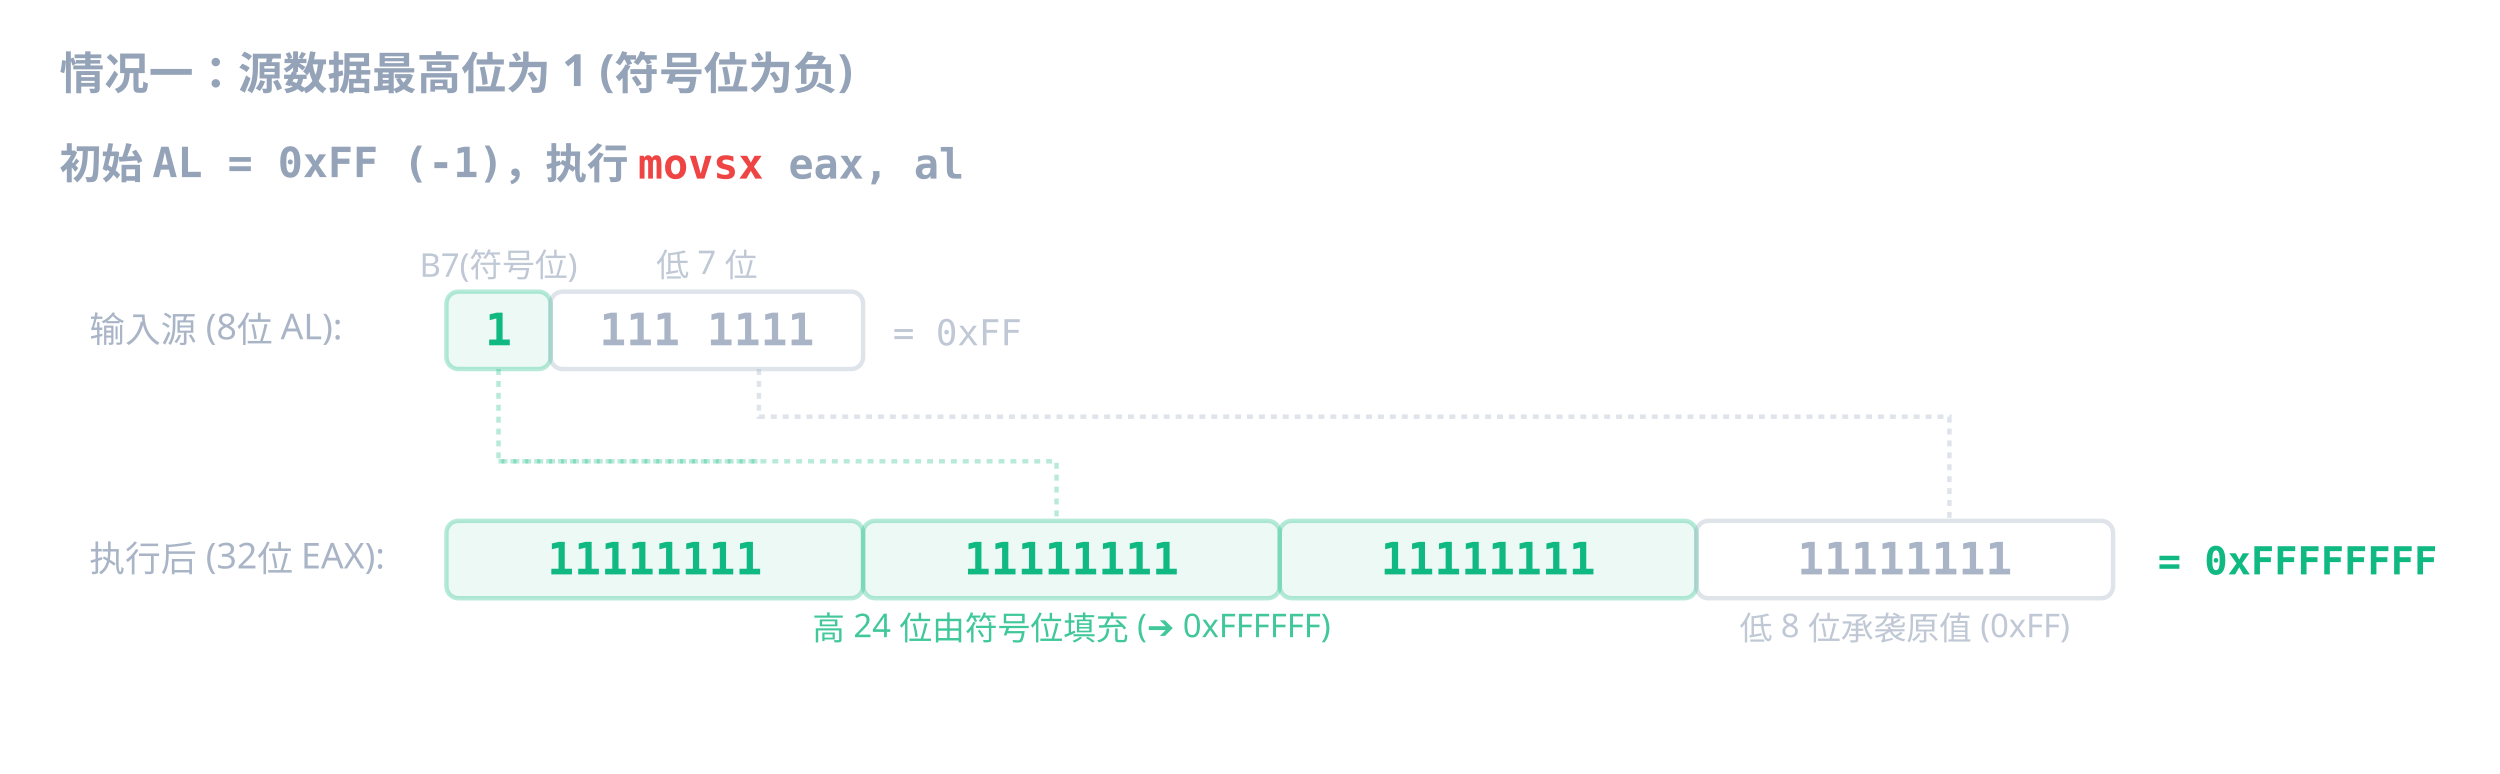
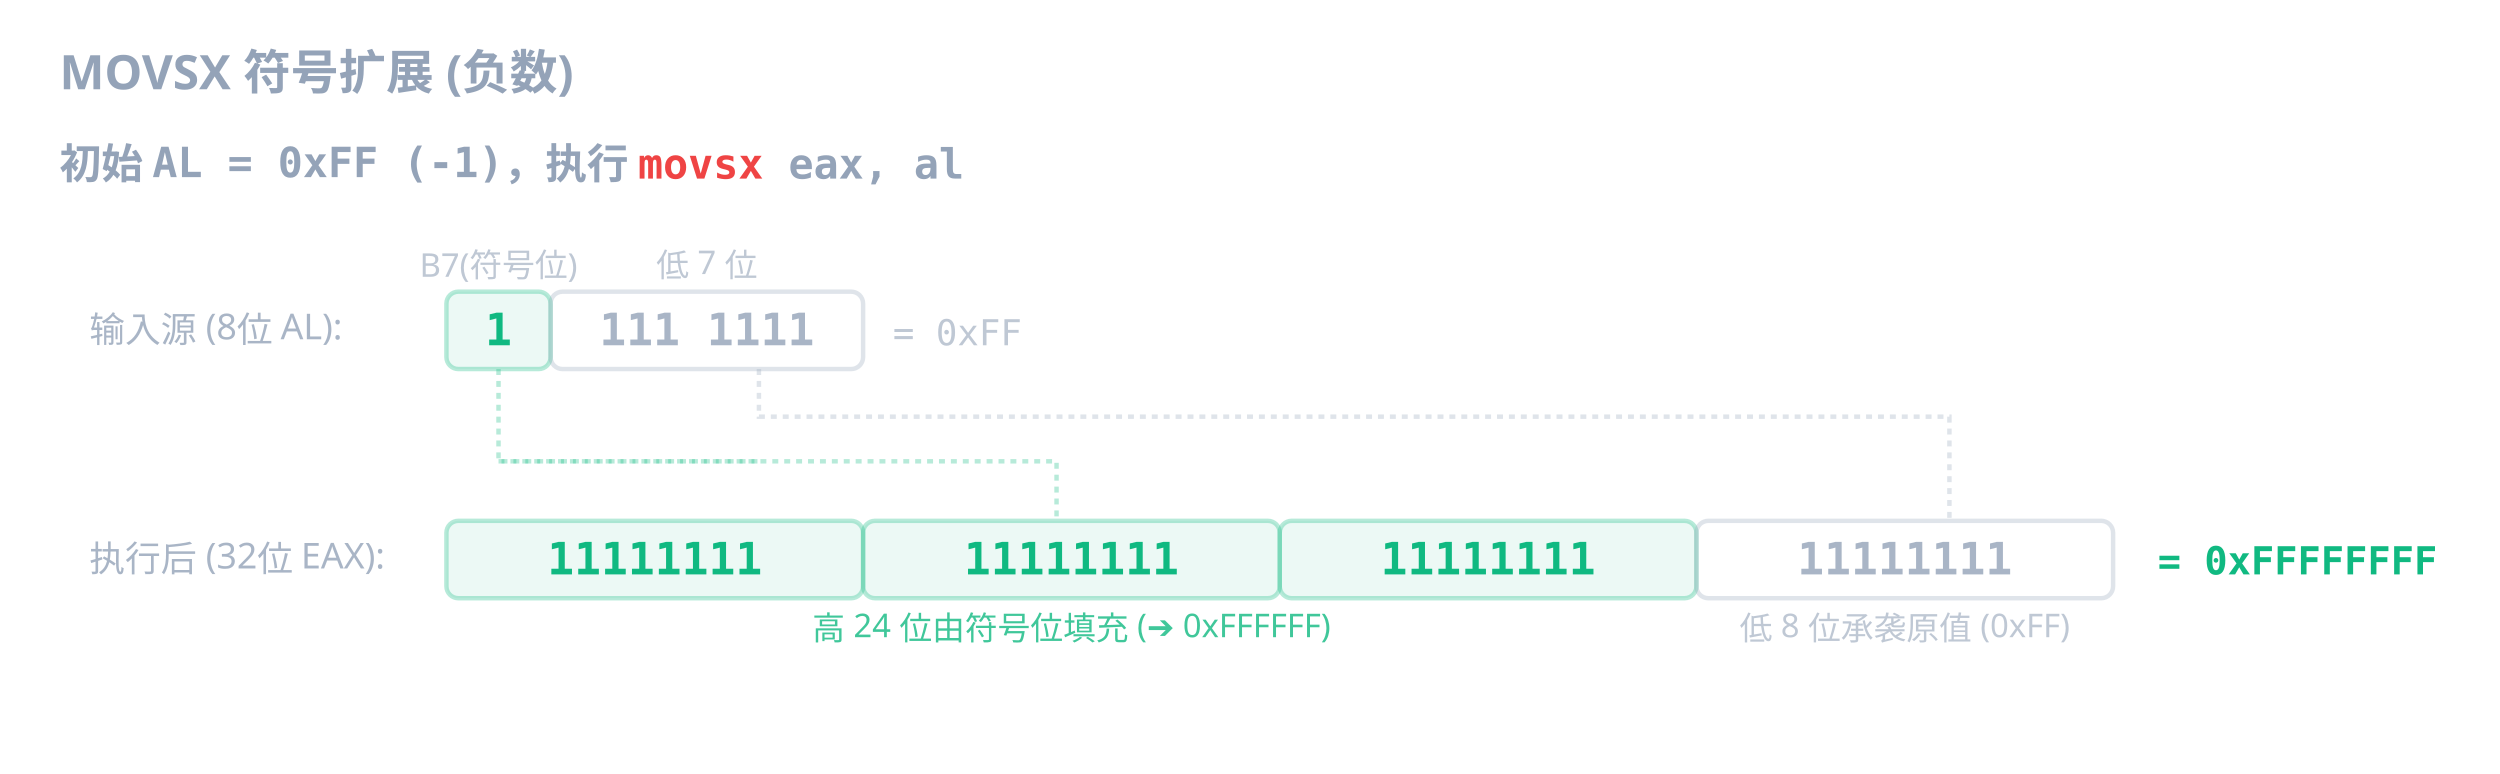
- <svg xmlns="http://www.w3.org/2000/svg" viewBox="0 0 840 260" width="100%" height="100%" font-family="sans-serif" font-size="14">
-   <text x="20" y="30" font-size="15" font-weight="bold" fill="#94a3b8">情况一：源数据最高位为 1 (符号位为负)</text>
+ <svg xmlns="http://www.w3.org/2000/svg" viewBox="0 0 840 260" width="100%" height="100%" font-family="'Noto Sans SC','Microsoft YaHei','PingFang SC','Hiragino Sans GB',sans-serif" font-size="14">
+   <text x="20" y="30" font-size="16" font-weight="bold" fill="#94a3b8">MOVSX 符号扩展 (负数)</text>
  <text x="20" y="60" font-family="monospace" font-size="14" font-weight="bold" fill="#94a3b8">初始 AL = 0xFF (-1)，执行 <tspan fill="#ef4444">movsx</tspan> eax, al </text>
  <g transform="translate(20, 50)">
    <text x="10" y="65" font-size="12" fill="#94a3b8" opacity="0.8">输入源 (8位 AL):</text>
    <g transform="translate(130, 48)">
      <rect x="0" y="0" width="35" height="26" rx="4" fill="#10b981" fill-opacity="0.08" stroke="#10b981" stroke-opacity="0.3" stroke-width="1.5" />
      <text x="17.5" y="18" font-family="monospace" font-size="15" font-weight="bold" text-anchor="middle" fill="#10b981">1</text>
      <text x="17.5" y="-5" font-size="11" fill="#94a3b8" opacity="0.6" text-anchor="middle">B7(符号位)</text>
      <rect x="35" y="0" width="105" height="26" rx="4" fill="none" stroke="#94a3b8" stroke-opacity="0.3" stroke-width="1.5" />
      <text x="87.5" y="18" font-family="monospace" font-size="15" font-weight="bold" text-anchor="middle" fill="#94a3b8" opacity="0.8">111 1111</text>
      <text x="87.5" y="-5" font-size="11" fill="#94a3b8" opacity="0.6" text-anchor="middle">低 7 位</text>
      <text x="150" y="18" font-family="monospace" font-size="12" fill="#94a3b8" opacity="0.6">= 0xFF</text>
    </g>
    <g stroke="#10b981" stroke-opacity="0.3" stroke-width="1.5" fill="none">
      <path d="M 147.5 74 L 147.5 105 L 235 105" stroke-dasharray="2,2" />
      <path d="M 147.5 105 L 335 105 L 335 125" stroke-dasharray="2,2" />
      <path d="M 235 74 L 235 90 L 635 90 L 635 125" stroke="#94a3b8" stroke-opacity="0.3" stroke-dasharray="2,2" />
    </g>
    <text x="10" y="142" font-size="12" fill="#94a3b8" opacity="0.8">执行后 (32位 EAX):</text>
    <g transform="translate(130, 125)">
      <rect x="0" y="0" width="140" height="26" rx="4" fill="#10b981" fill-opacity="0.08" stroke="#10b981" stroke-opacity="0.3" stroke-width="1.5" />
      <text x="70" y="18" font-family="monospace" font-size="15" font-weight="bold" text-anchor="middle" fill="#10b981">11111111</text>
      <rect x="140" y="0" width="140" height="26" rx="4" fill="#10b981" fill-opacity="0.08" stroke="#10b981" stroke-opacity="0.3" stroke-width="1.5" />
      <text x="210" y="18" font-family="monospace" font-size="15" font-weight="bold" text-anchor="middle" fill="#10b981">11111111</text>
      <rect x="280" y="0" width="140" height="26" rx="4" fill="#10b981" fill-opacity="0.08" stroke="#10b981" stroke-opacity="0.3" stroke-width="1.5" />
      <text x="350" y="18" font-family="monospace" font-size="15" font-weight="bold" text-anchor="middle" fill="#10b981">11111111</text>
      <text x="210" y="40" font-size="11" fill="#10b981" opacity="0.8" text-anchor="middle">高 24 位由符号位填充 (➔ 0xFFFFFF)</text>
      <rect x="420" y="0" width="140" height="26" rx="4" fill="none" stroke="#94a3b8" stroke-opacity="0.3" stroke-width="1.5" />
      <text x="490" y="18" font-family="monospace" font-size="15" font-weight="bold" text-anchor="middle" fill="#94a3b8" opacity="0.8">11111111</text>
      <text x="490" y="40" font-size="11" fill="#94a3b8" opacity="0.6" text-anchor="middle">低 8 位承袭原值 (0xFF)</text>
      <text x="575" y="18" font-family="monospace" font-size="13" font-weight="bold" fill="#10b981">= 0xFFFFFFFF</text>
    </g>
  </g>
</svg>
